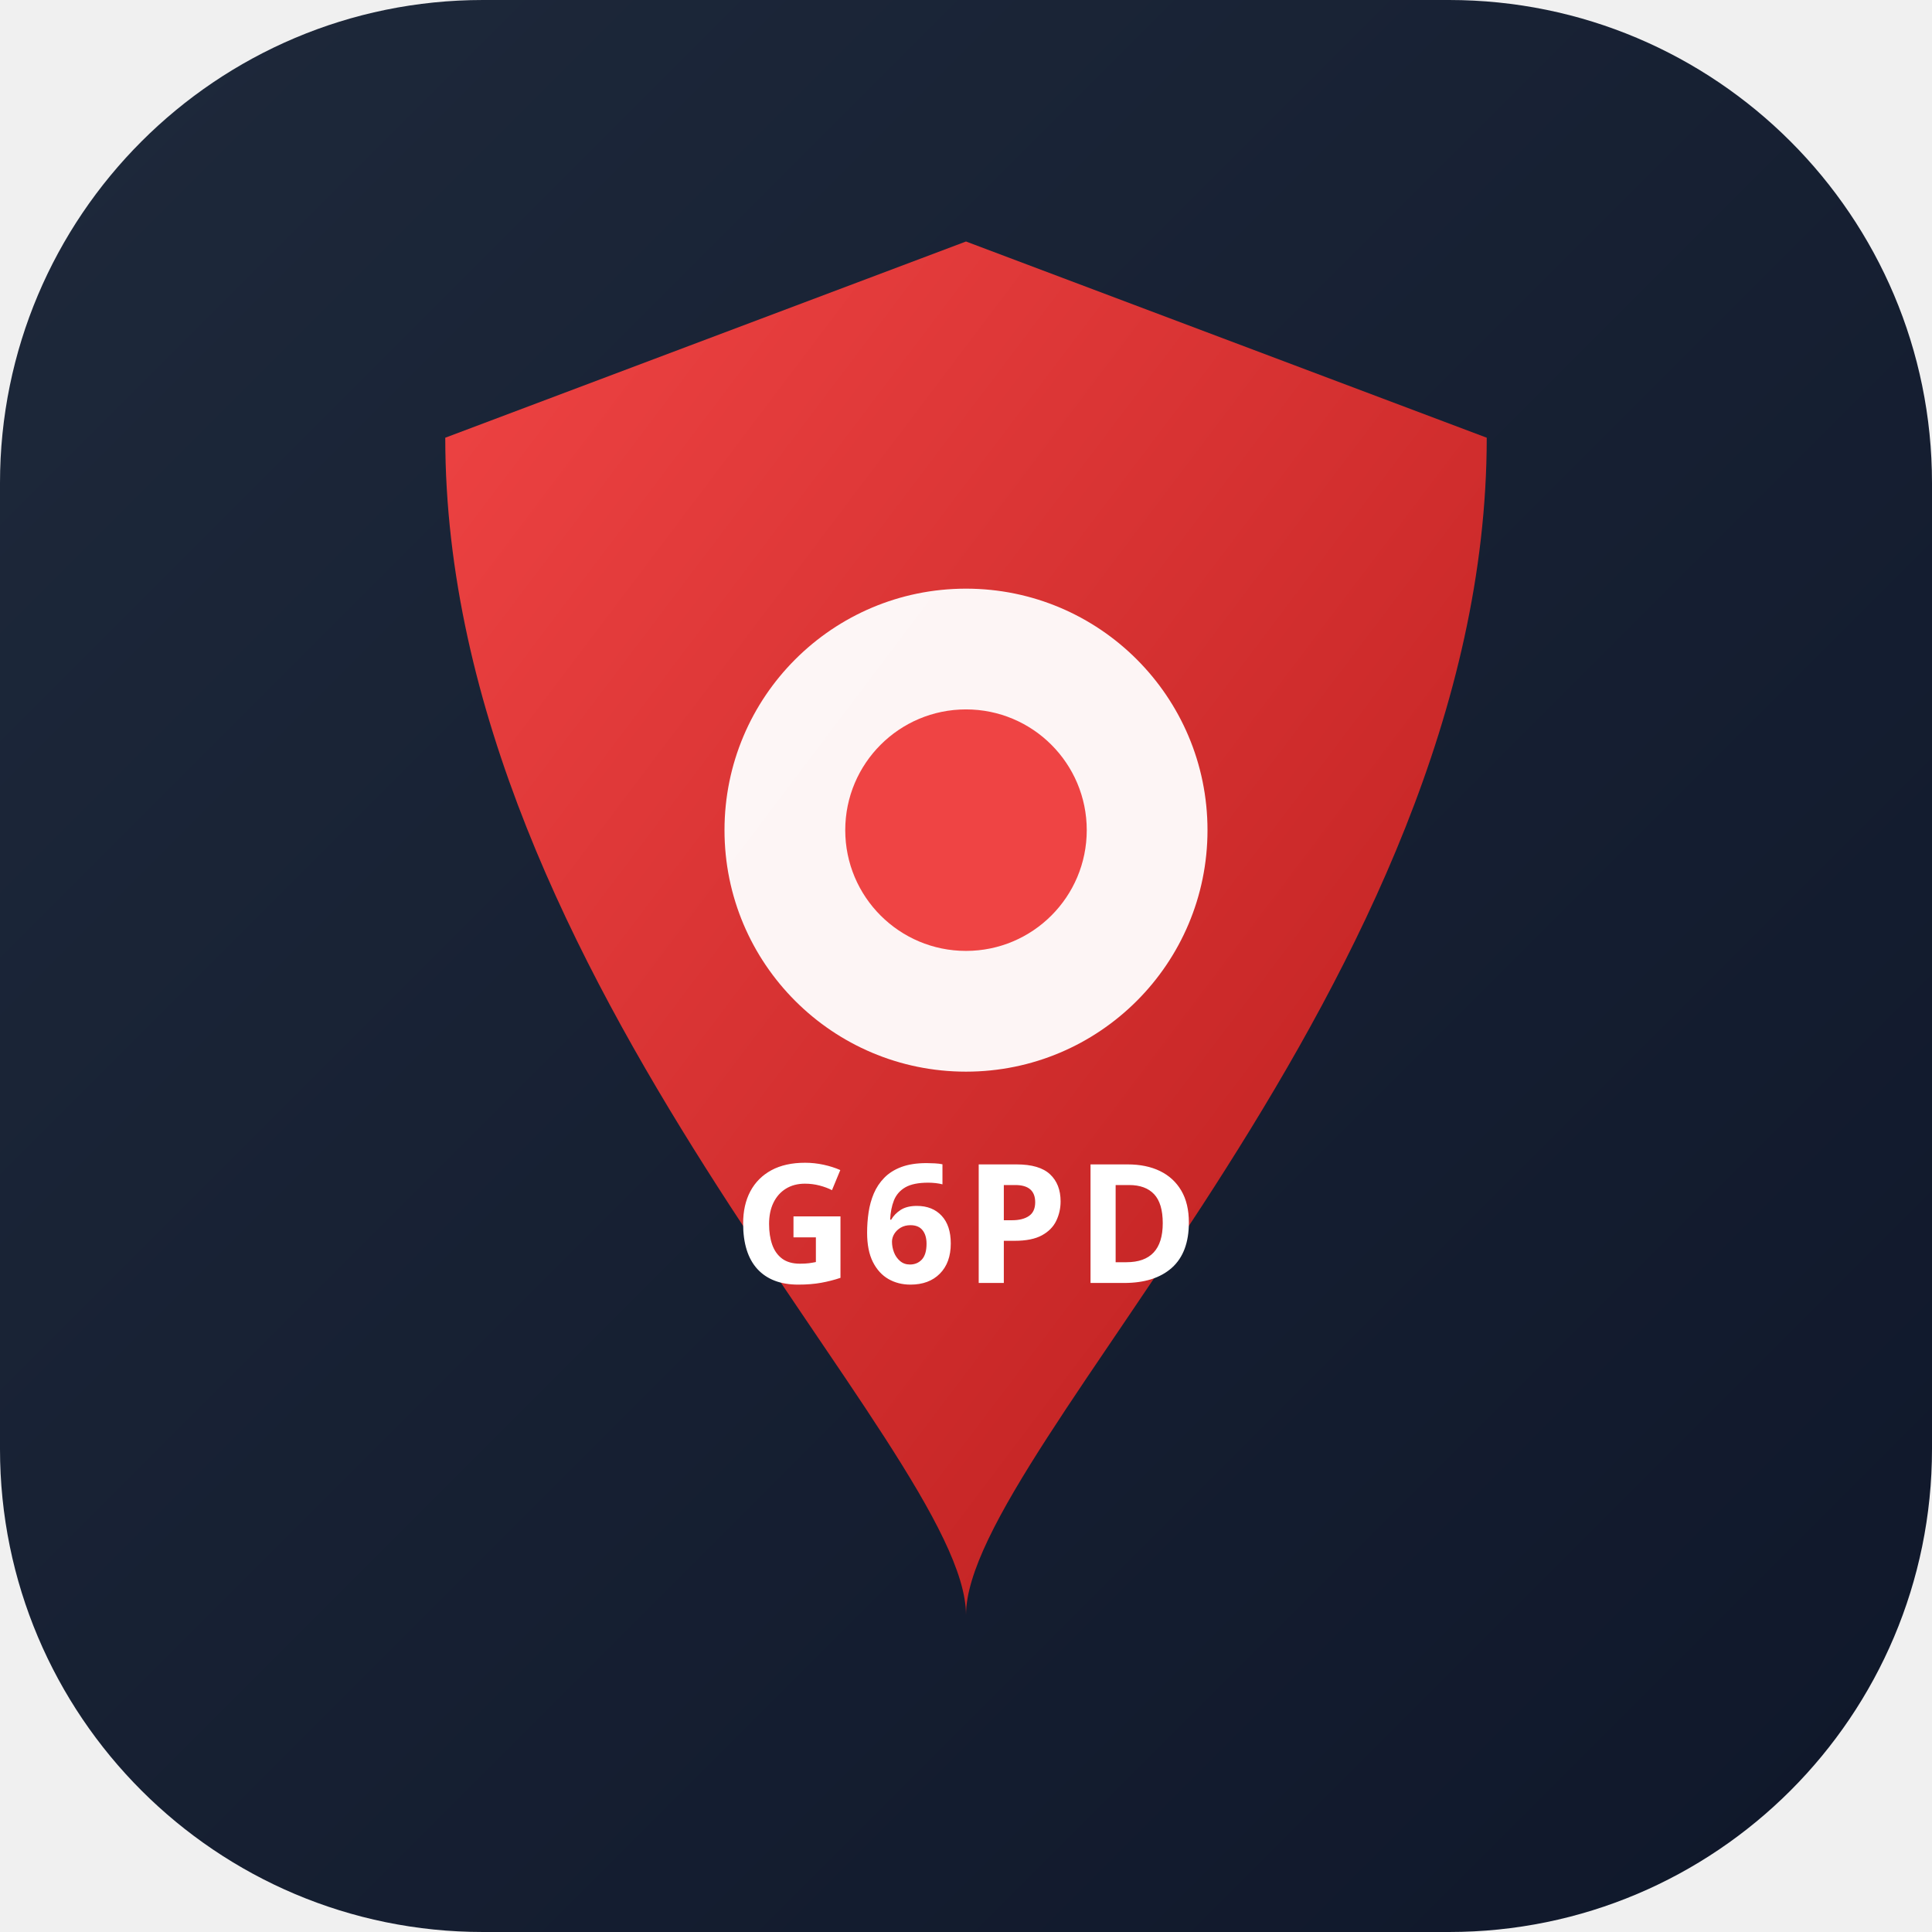
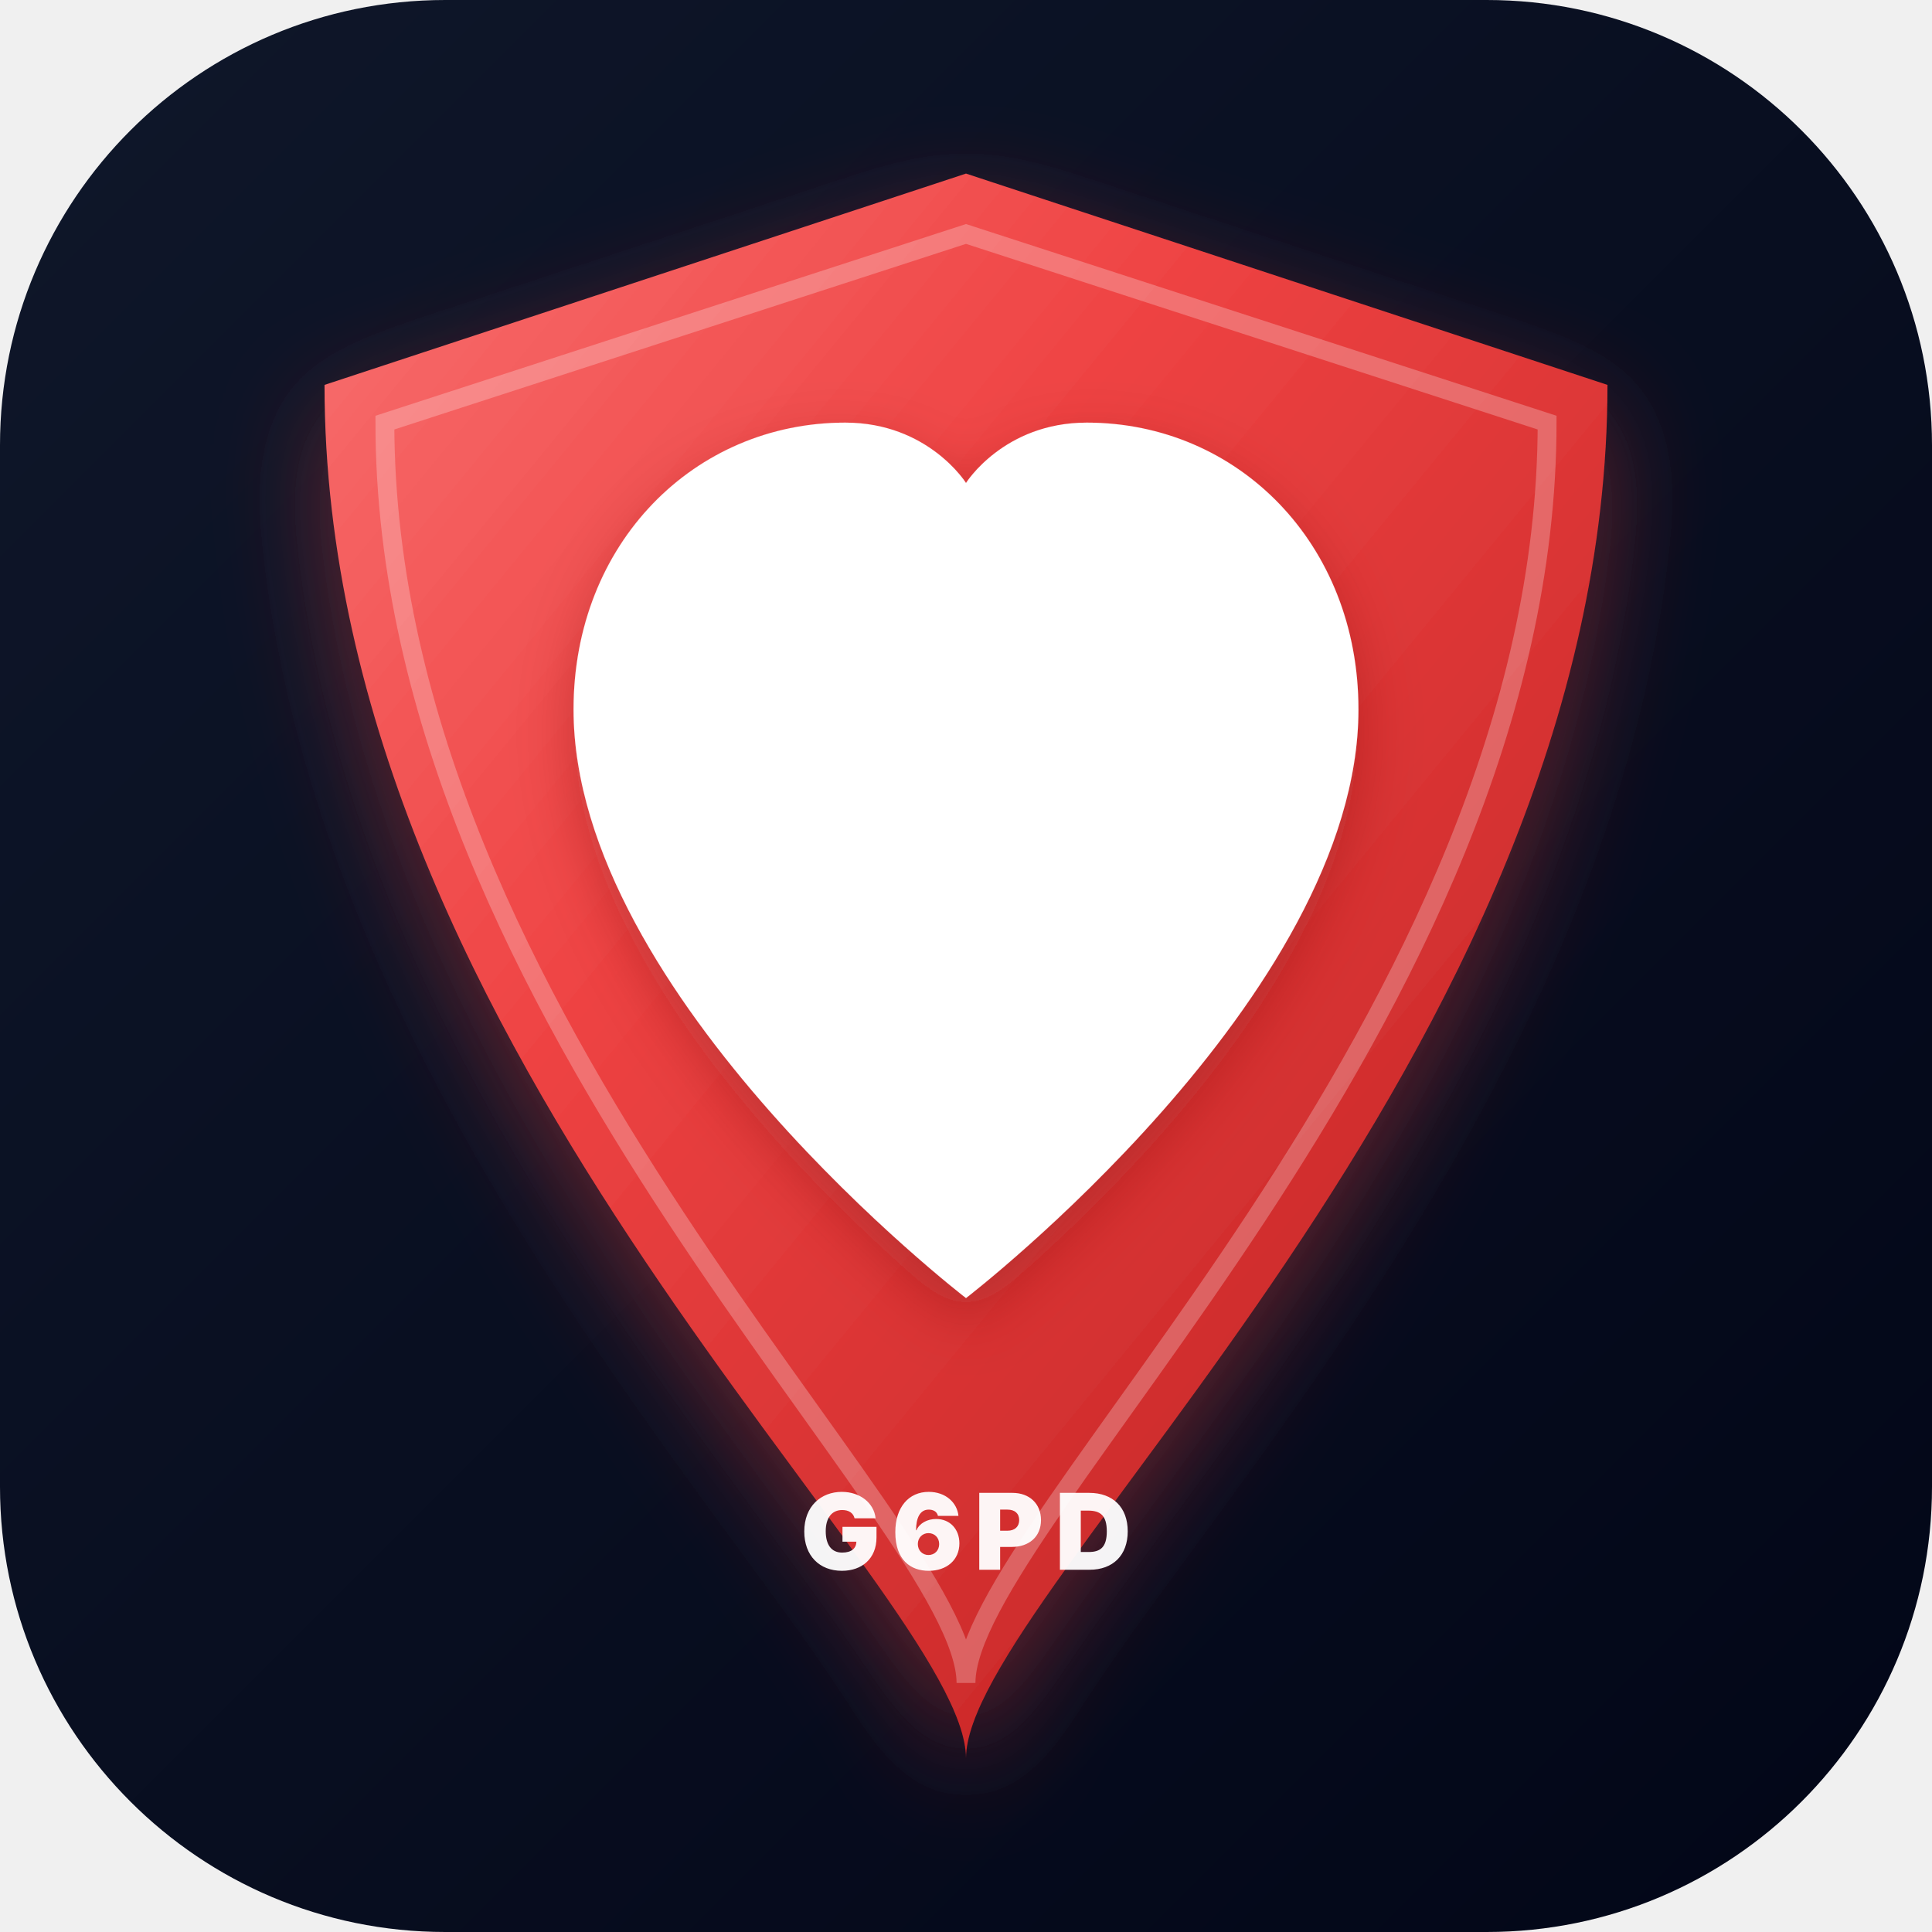
<svg xmlns="http://www.w3.org/2000/svg" viewBox="0 0 512 512" width="100%" height="100%">
  <defs>
-     <linearGradient id="bg" x1="0%" y1="0%" x2="100%" y2="100%">
-       <stop offset="0%" stop-color="#1e293b" />
-       <stop offset="100%" stop-color="#0f172a" />
+     <linearGradient id="bgGradient" x1="0%" y1="0%" x2="100%" y2="100%">
+       <stop offset="0%" stop-color="#0f172a" />
+       <stop offset="100%" stop-color="#020617" />
    </linearGradient>
-     <linearGradient id="shield" x1="0%" y1="0%" x2="100%" y2="100%">
-       <stop offset="0%" stop-color="#ef4444" />
+     <linearGradient id="shieldGradient" x1="0%" y1="0%" x2="100%" y2="100%">
+       <stop offset="0%" stop-color="#f87171" />
+       <stop offset="35%" stop-color="#ef4444" />
      <stop offset="100%" stop-color="#b91c1c" />
    </linearGradient>
+     <filter id="glow" x="-20%" y="-20%" width="140%" height="140%">
+       <feDropShadow dx="0" dy="10" stdDeviation="14" flood-color="#ef4444" flood-opacity="0.4" />
+     </filter>
+     <filter id="heartShadow" x="-20%" y="-20%" width="140%" height="140%">
+       <feDropShadow dx="0" dy="6" stdDeviation="8" flood-color="#7f1d1d" flood-opacity="0.35" />
+     </filter>
  </defs>
-   <rect width="512" height="512" rx="128" fill="url(#bg)" />
-   <path d="M256 64 L394 116 C394 260 256 384 256 428 C256 384 118 260 118 116 Z" fill="url(#shield)" />
-   <circle cx="256" cy="220" r="64" fill="#ffffff" opacity="0.95" />
-   <circle cx="256" cy="220" r="32" fill="#ef4444" />
-   <text x="256" y="340" font-family="system-ui, sans-serif" font-size="44" font-weight="900" fill="#ffffff" text-anchor="middle" letter-spacing="2">G6PD</text>
+   <rect width="512" height="512" rx="118" fill="url(#bgGradient)" />
+   <path d="M 256 46             L 426 102             C 426 280, 256 422, 256 466             C 256 422, 86 280, 86 102             Z" fill="url(#shieldGradient)" filter="url(#glow)" />
+   <path d="M 256 62             L 410 112             C 410 270, 256 404, 256 446             C 256 404, 102 270, 102 112             Z" fill="none" stroke="#ffffff" stroke-width="5" stroke-opacity="0.25" />
+   <path d="M 256 344            C 256 344, 152 264, 152 188            C 152 144, 184 112, 224 112            C 246 112, 256 128, 256 128            C 256 128, 266 112, 288 112            C 328 112, 360 144, 360 188            C 360 264, 256 344, 256 344 Z" fill="#ffffff" filter="url(#heartShadow)" />
+   <text x="256" y="416" font-family="system-ui, -apple-system, sans-serif" font-size="28" font-weight="900" fill="#ffffff" text-anchor="middle" letter-spacing="3" opacity="0.95">G6PD</text>
</svg>
